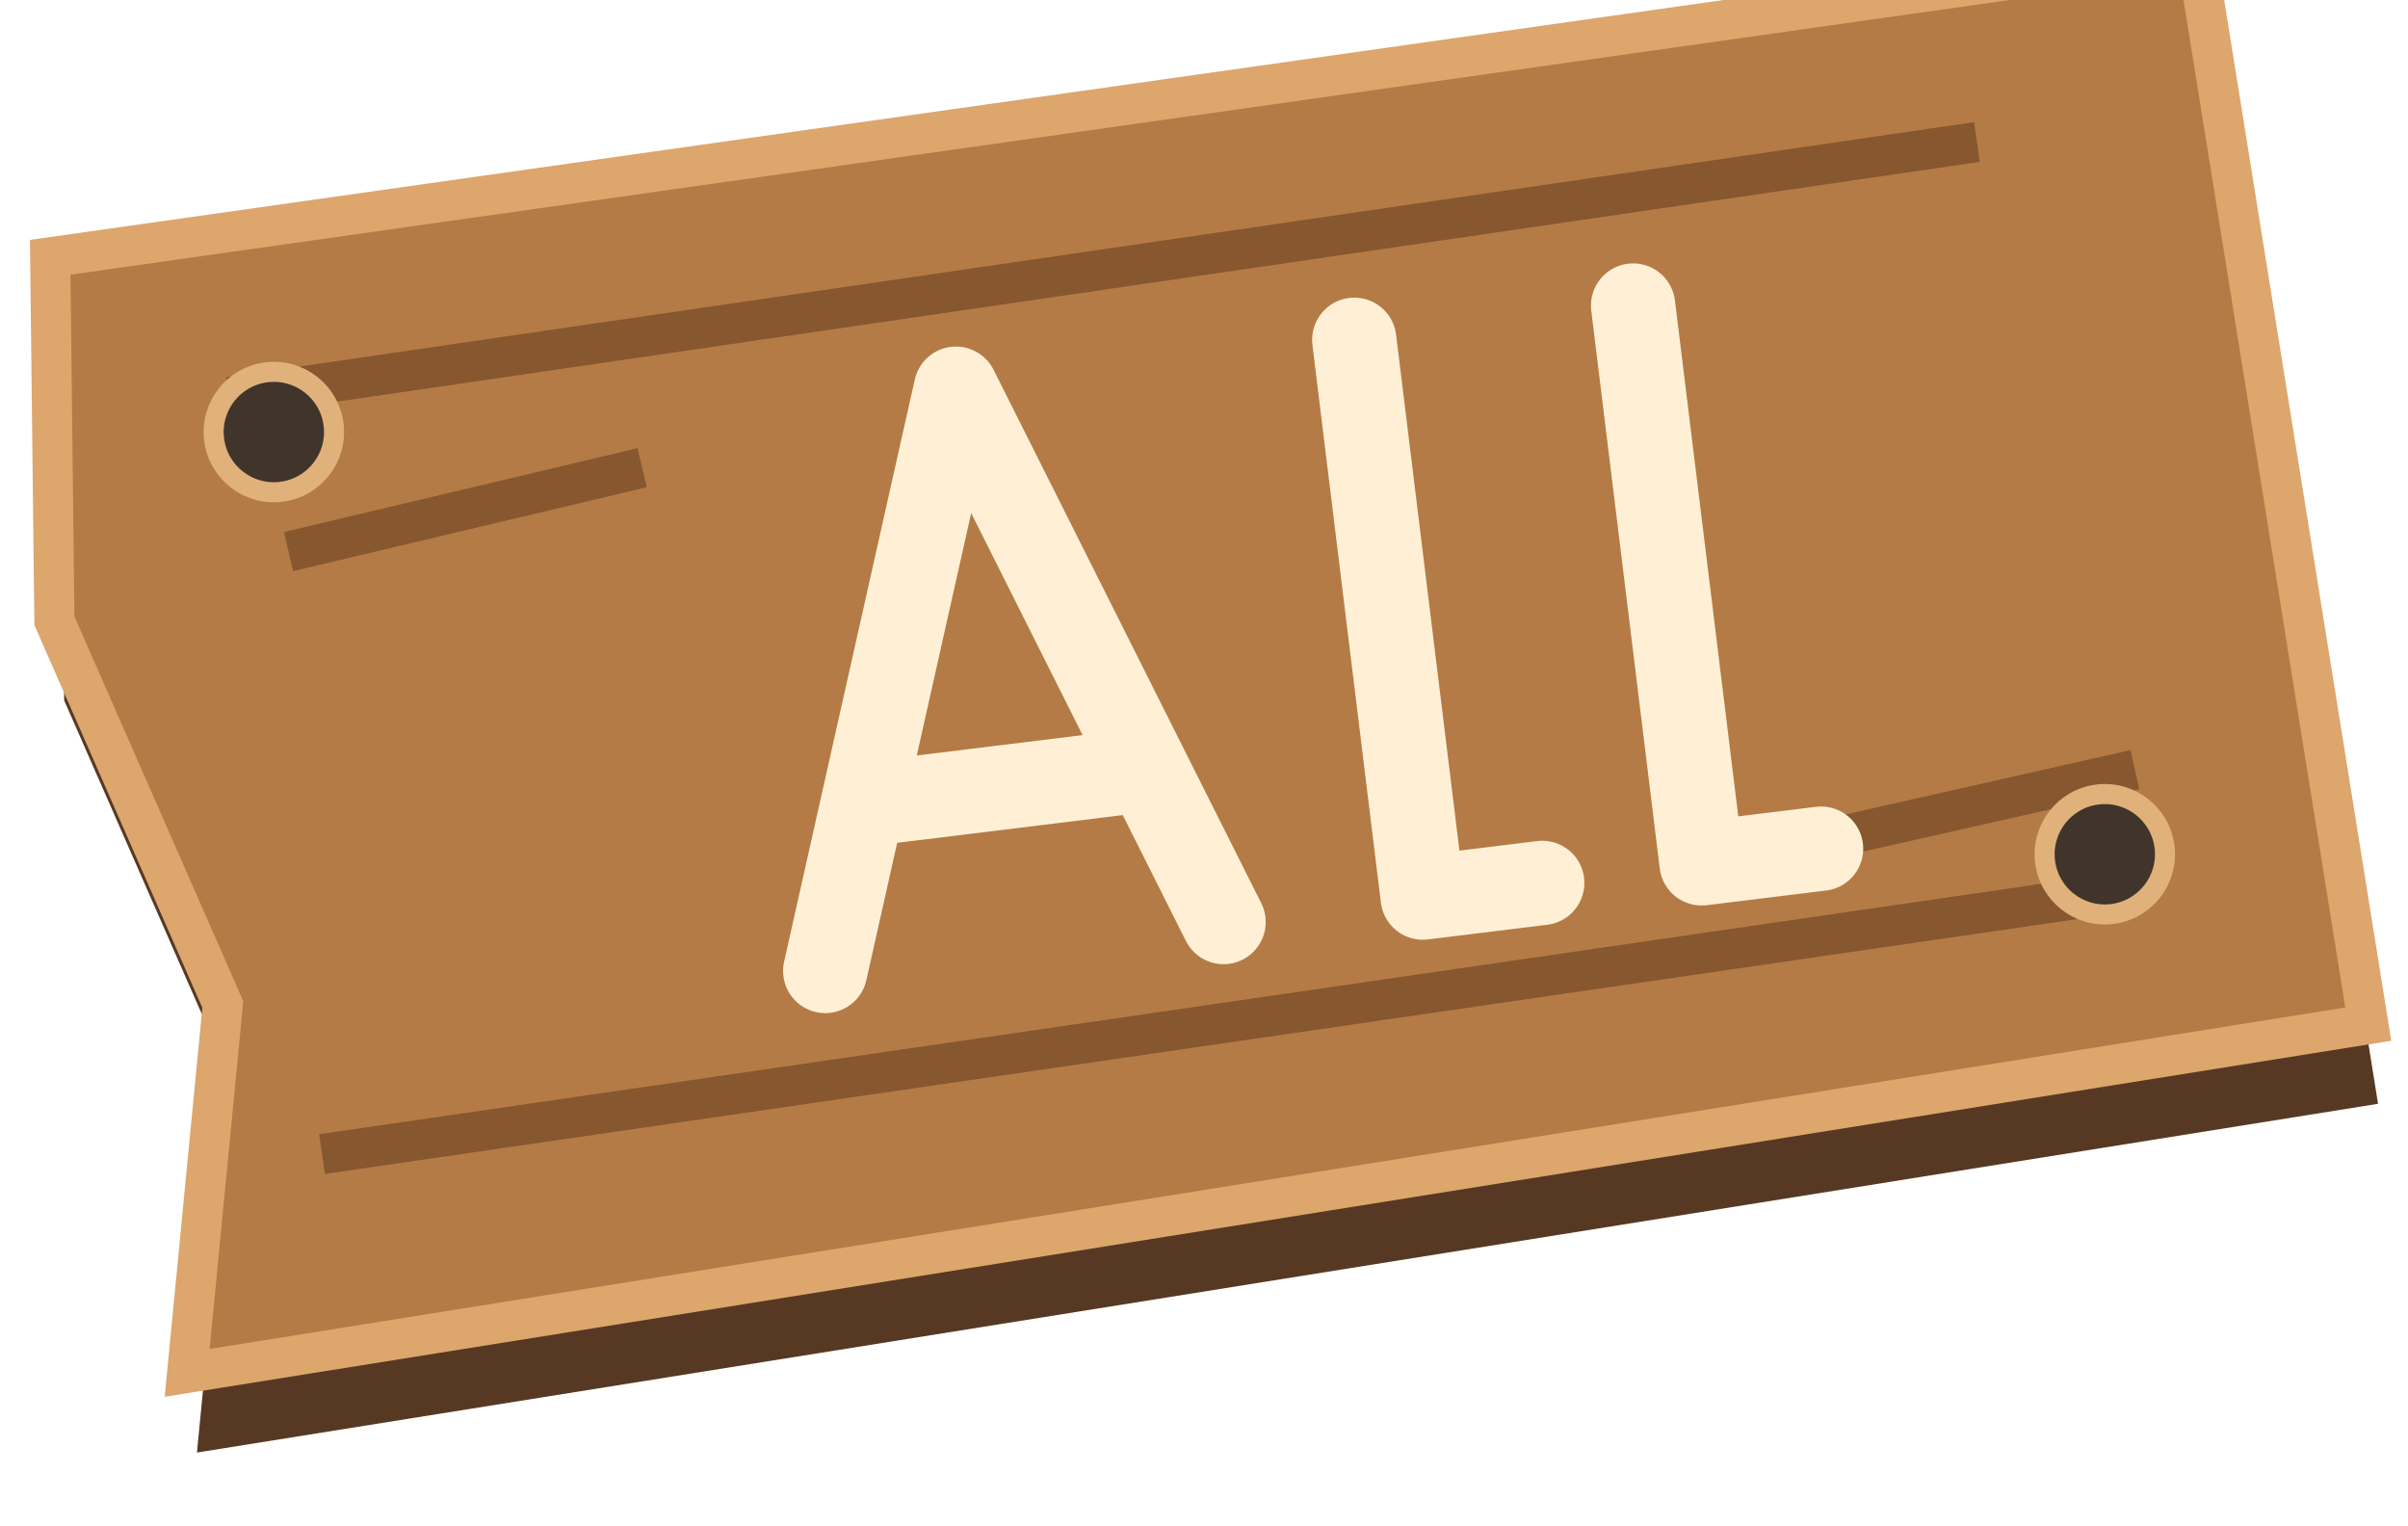
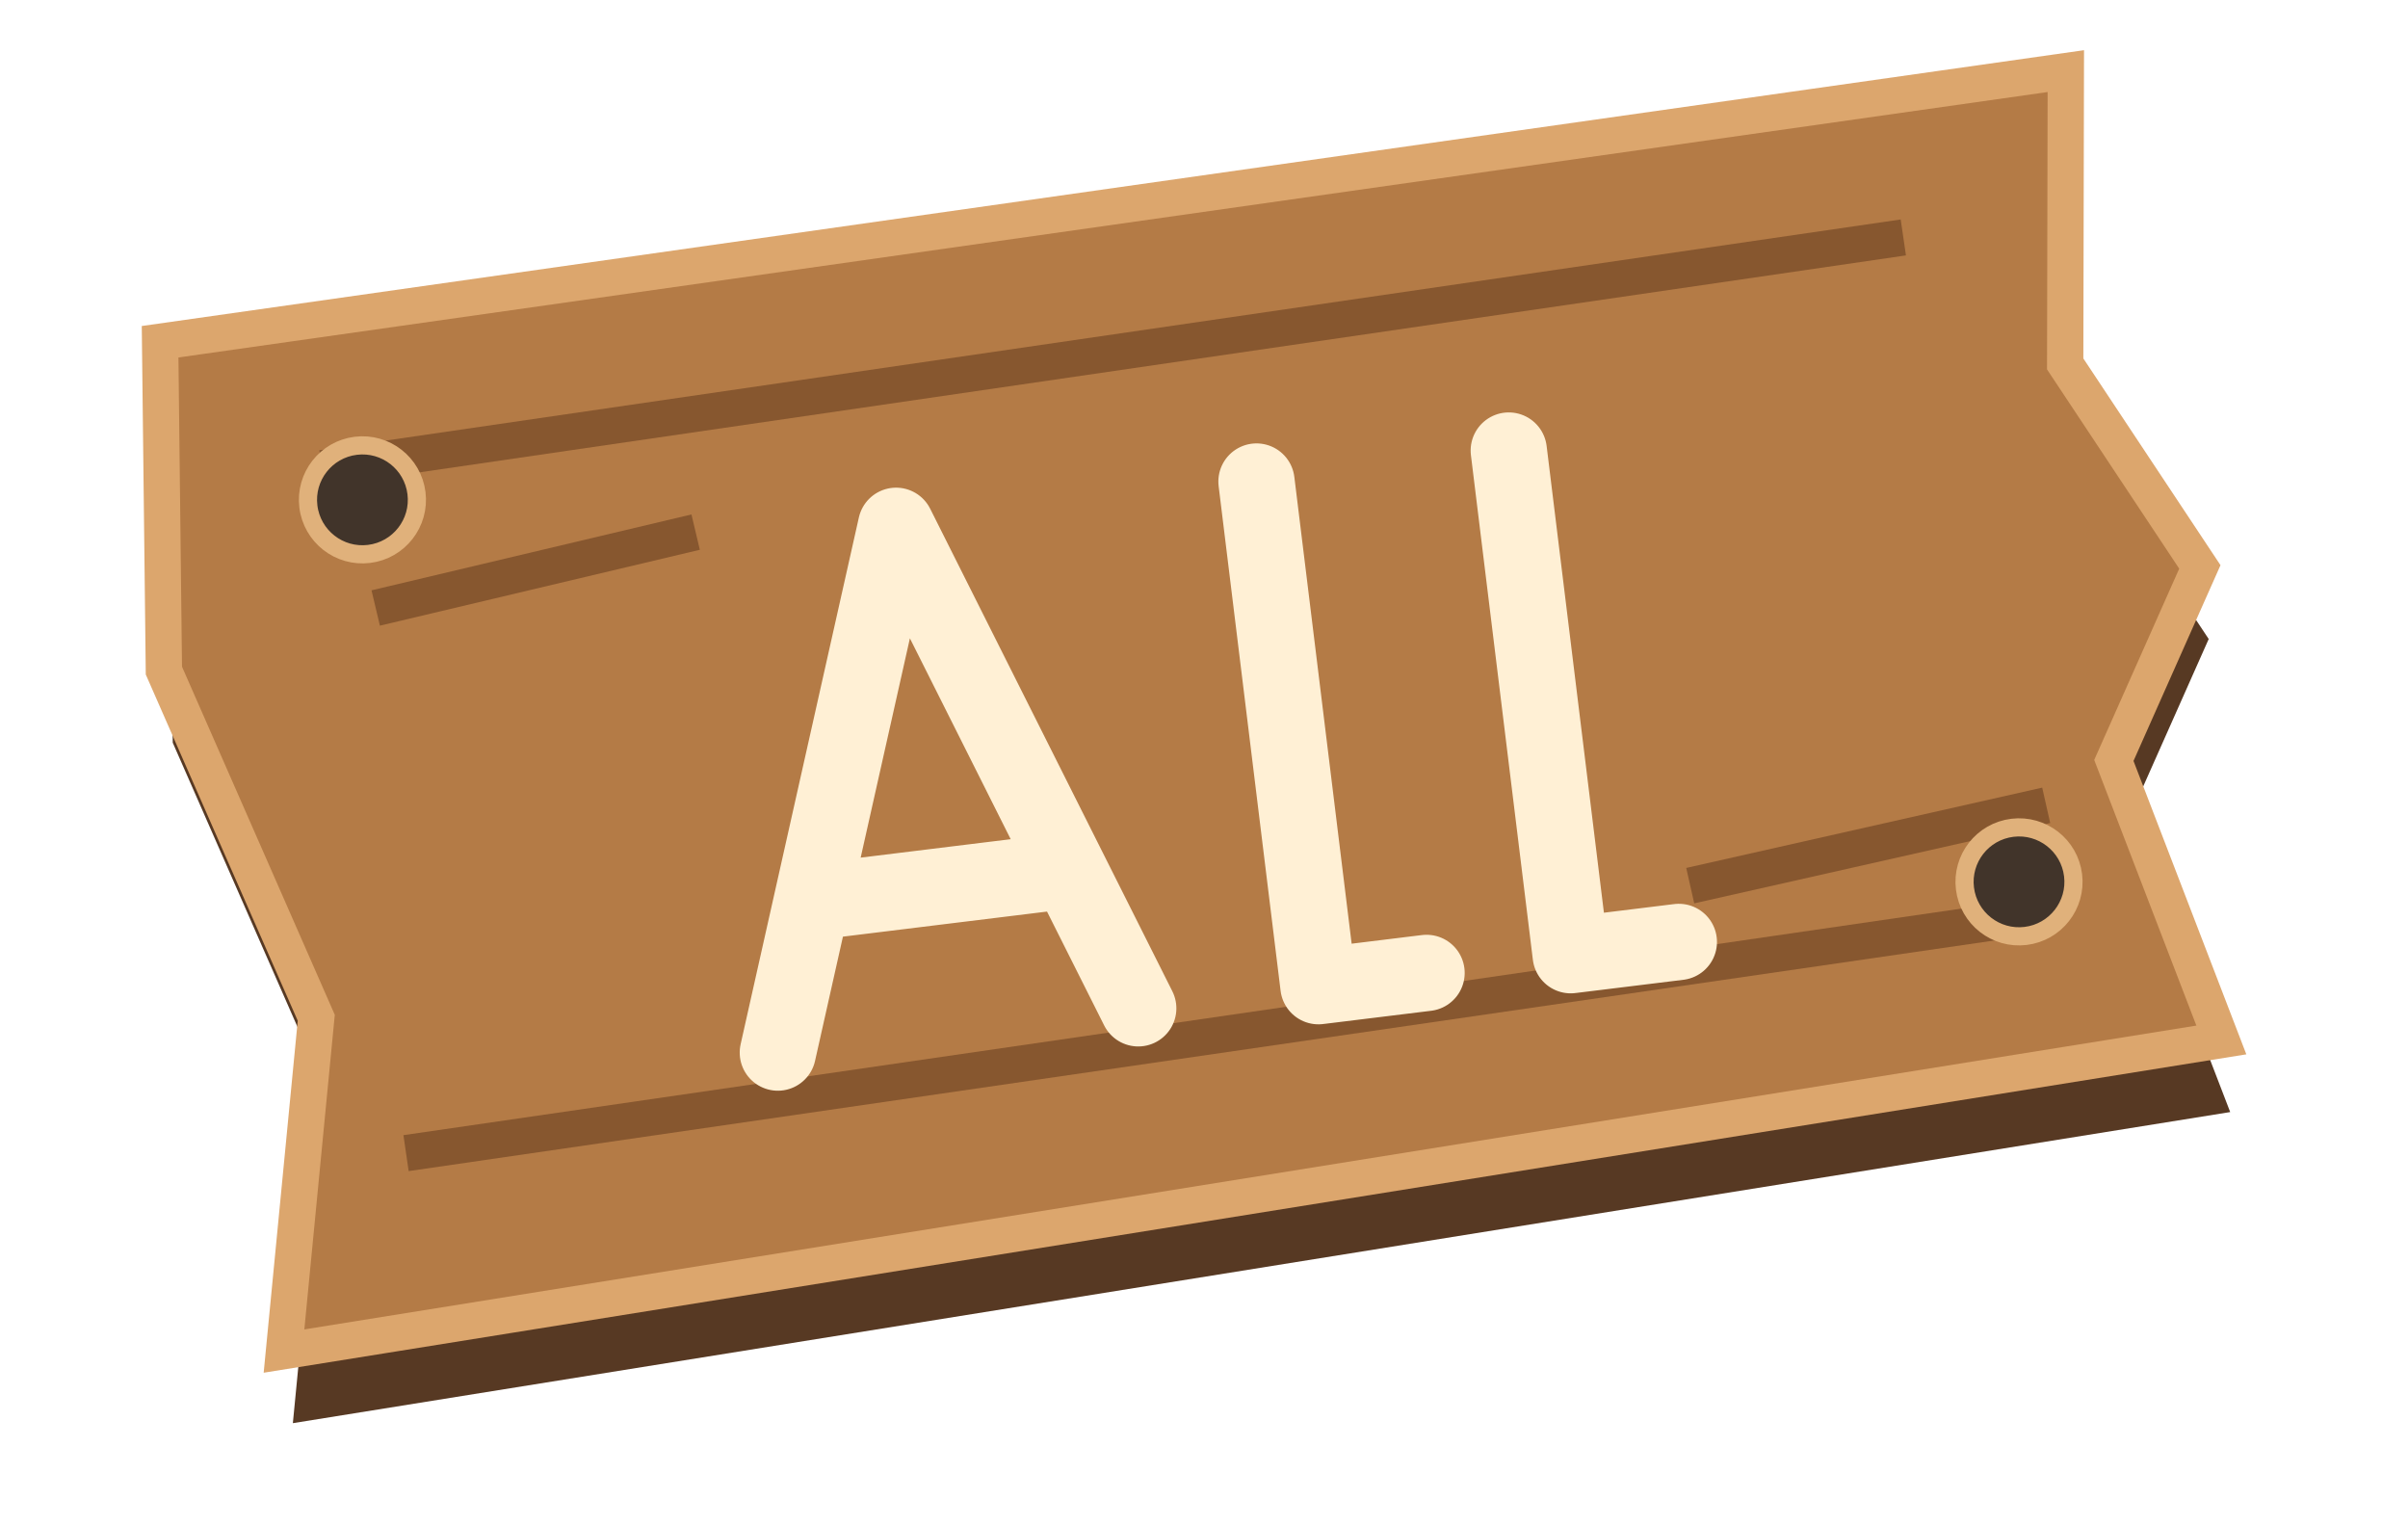
- <svg xmlns="http://www.w3.org/2000/svg" width="60" height="38" viewBox="0 0 60 38">
+ <svg xmlns="http://www.w3.org/2000/svg" width="60" height="38" viewBox="0 -3 60 42">
  <g transform="rotate(-7 30 19)">
-     <path d="M3 5 57 4 58 31 3 33 5 24 2 14Z" fill="#573923" />
-     <path d="M3 3 57 2 58 29 3 31 5 22 2 12Z" fill="#b47b46" stroke="#dca66d" />
+     <path d="M3 5 56 4 55 12 58 18 55 23 57 31 3 33 5 24 2 14Z" fill="#573923" />
+     <path d="M3 3 56 2 55 10 58 16 55 21 57 29 3 31 5 22 2 12Z" fill="#b47b46" stroke="#dca66d" />
    <path d="m7 7 44-1M7 26l45-1M8 11l9-1m26 13 10-1" fill="none" stroke="#87572f" />
    <g fill="#41342a" stroke="#e0b17b" stroke-width=".5">
      <circle cx="8" cy="8" r="1.5" />
      <circle cx="52" cy="24" r="1.5" />
    </g>
-     <path d="m20 23 5-14 5 14m-8.5-4h7M35 9v14h3M42 9v14h3" fill="none" stroke="#fff0d5" stroke-width="2.1" stroke-linecap="round" stroke-linejoin="round" />
+     <path transform="translate(-2.5 1.5)" d="m20 23 5-14 5 14m-8.5-4h7M35 9v14h3M42 9v14h3" fill="none" stroke="#fff0d5" stroke-width="2.1" stroke-linecap="round" stroke-linejoin="round" />
  </g>
</svg>
